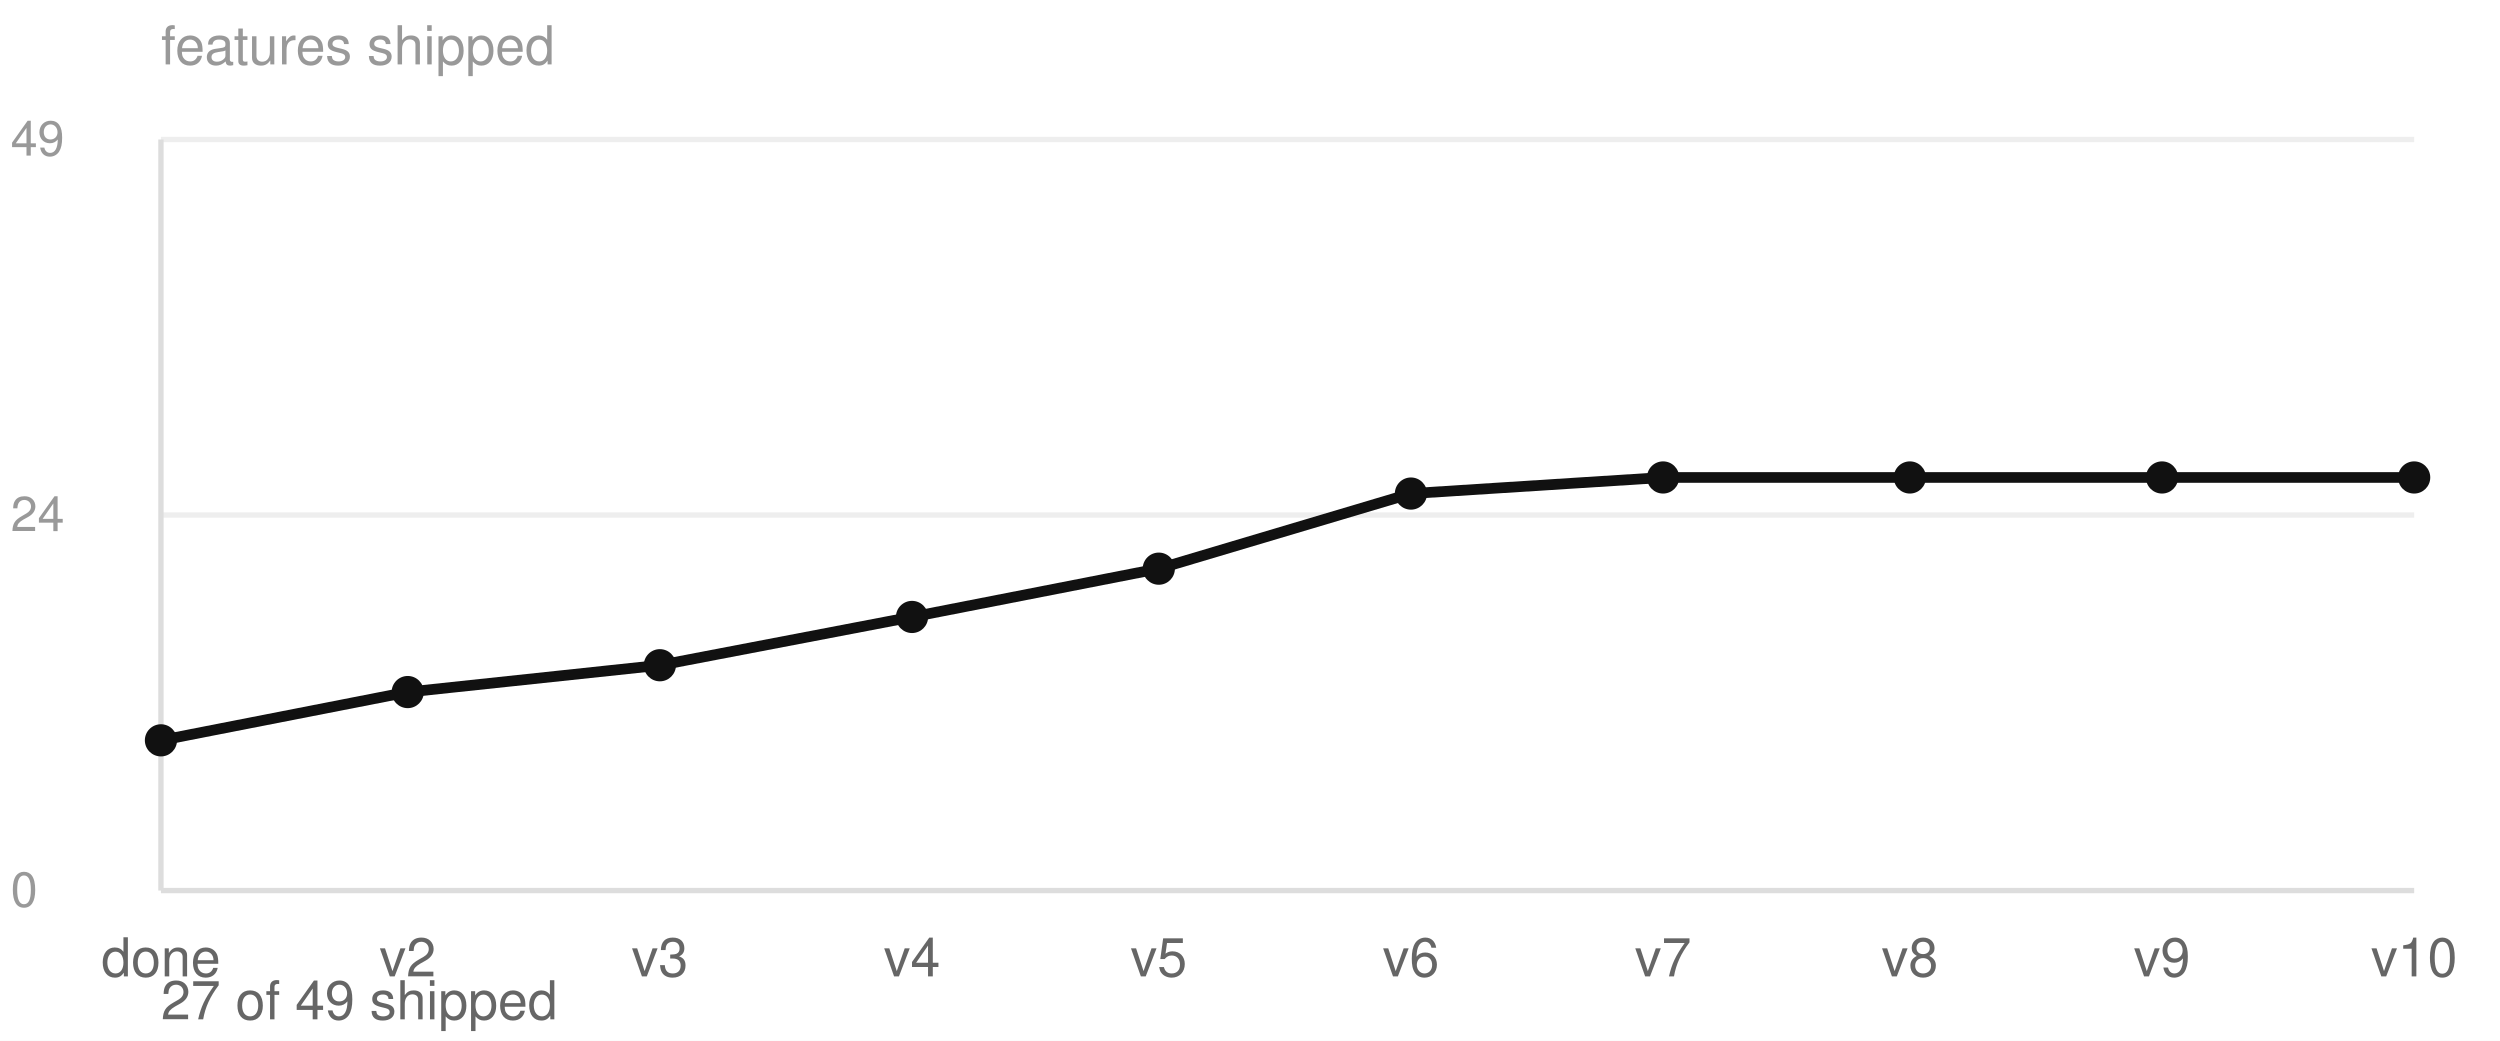
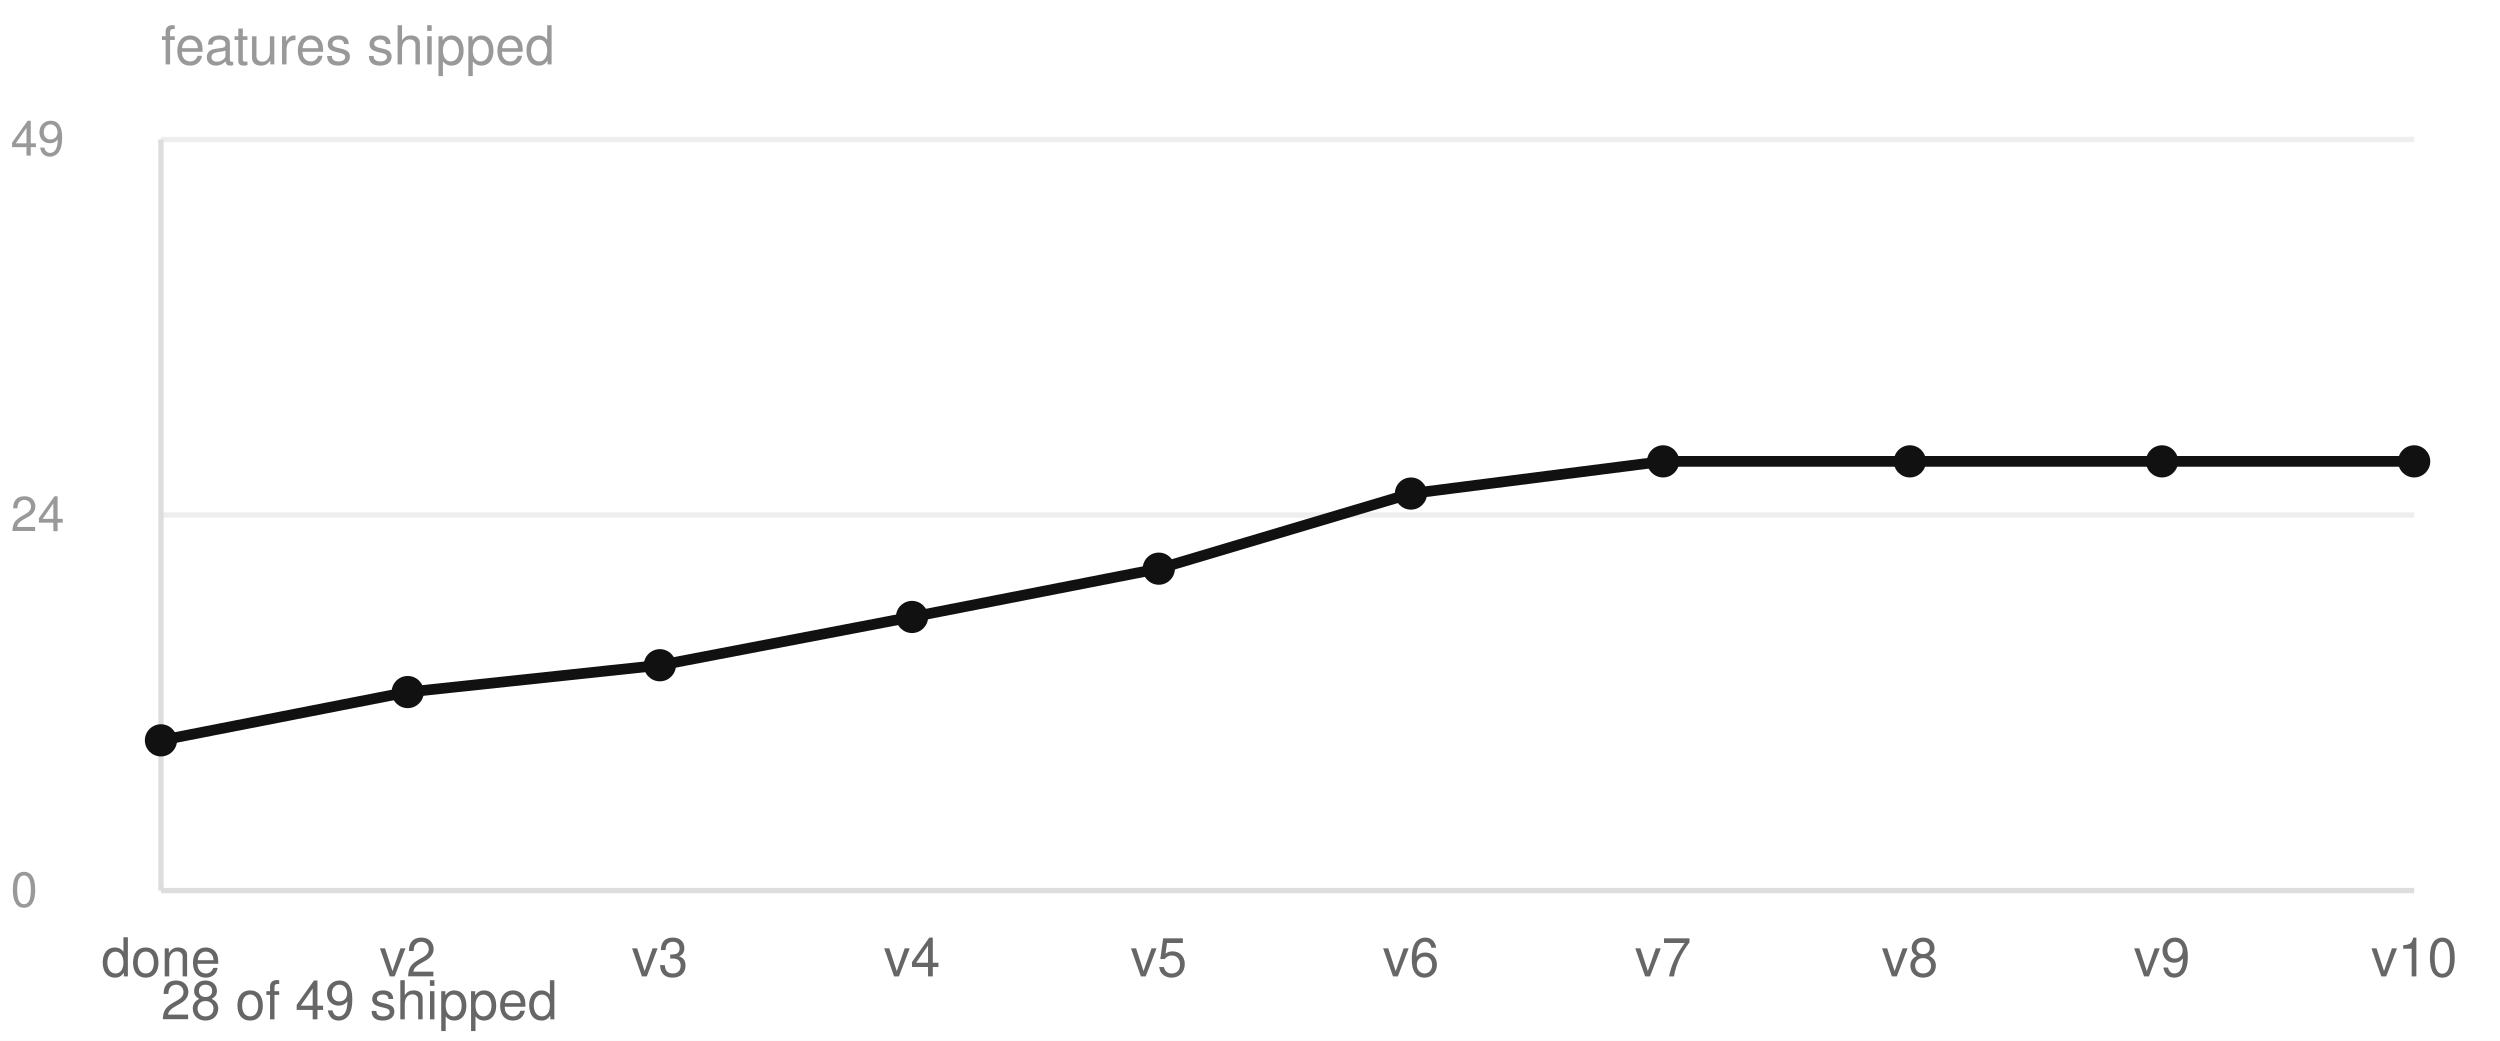
<svg xmlns="http://www.w3.org/2000/svg" width="466" height="194" viewBox="0 0 466 194">
  <rect width="100%" height="100%" fill="#ffffff" />
  <text x="30" y="12" font-family="-apple-system,Helvetica,Arial,sans-serif" font-size="10" fill="#999">features shipped</text>
  <line x1="30" y1="26" x2="450" y2="26" stroke="#eee" />
  <text x="2" y="29" font-family="-apple-system,Helvetica,Arial,sans-serif" font-size="9" fill="#999">49</text>
  <line x1="30" y1="96" x2="450" y2="96" stroke="#eee" />
  <text x="2" y="99" font-family="-apple-system,Helvetica,Arial,sans-serif" font-size="9" fill="#999">24</text>
  <line x1="30" y1="26" x2="30" y2="166" stroke="#ddd" />
  <line x1="30" y1="166" x2="450" y2="166" stroke="#ddd" />
  <text x="2" y="169" font-family="-apple-system,Helvetica,Arial,sans-serif" font-size="9" fill="#999">0</text>
-   <polyline points="30,138 76,129 123,124 170,115 216,106 263,92 310,89 356,89 403,89 450,89 " fill="none" stroke="#111" stroke-width="2" />
+   <polyline points="30,138 76,129 123,124 170,115 216,106 263,92 310,86 356,86 403,86 450,86 " fill="none" stroke="#111" stroke-width="2" />
  <circle cx="30" cy="138" r="3" fill="#111" />
  <circle cx="76" cy="129" r="3" fill="#111" />
  <circle cx="123" cy="124" r="3" fill="#111" />
  <circle cx="170" cy="115" r="3" fill="#111" />
  <circle cx="216" cy="106" r="3" fill="#111" />
  <circle cx="263" cy="92" r="3" fill="#111" />
-   <circle cx="310" cy="89" r="3" fill="#111" />
-   <circle cx="356" cy="89" r="3" fill="#111" />
-   <circle cx="403" cy="89" r="3" fill="#111" />
-   <circle cx="450" cy="89" r="3" fill="#111" />
+   <circle cx="310" cy="86" r="3" fill="#111" />
+   <circle cx="356" cy="86" r="3" fill="#111" />
+   <circle cx="403" cy="86" r="3" fill="#111" />
+   <circle cx="450" cy="86" r="3" fill="#111" />
  <text x="30" y="182" font-family="-apple-system,Helvetica,Arial,sans-serif" font-size="10" fill="#666" text-anchor="middle">done</text>
  <text x="76" y="182" font-family="-apple-system,Helvetica,Arial,sans-serif" font-size="10" fill="#666" text-anchor="middle">v2</text>
  <text x="123" y="182" font-family="-apple-system,Helvetica,Arial,sans-serif" font-size="10" fill="#666" text-anchor="middle">v3</text>
  <text x="170" y="182" font-family="-apple-system,Helvetica,Arial,sans-serif" font-size="10" fill="#666" text-anchor="middle">v4</text>
  <text x="216" y="182" font-family="-apple-system,Helvetica,Arial,sans-serif" font-size="10" fill="#666" text-anchor="middle">v5</text>
  <text x="263" y="182" font-family="-apple-system,Helvetica,Arial,sans-serif" font-size="10" fill="#666" text-anchor="middle">v6</text>
  <text x="310" y="182" font-family="-apple-system,Helvetica,Arial,sans-serif" font-size="10" fill="#666" text-anchor="middle">v7</text>
  <text x="356" y="182" font-family="-apple-system,Helvetica,Arial,sans-serif" font-size="10" fill="#666" text-anchor="middle">v8</text>
  <text x="403" y="182" font-family="-apple-system,Helvetica,Arial,sans-serif" font-size="10" fill="#666" text-anchor="middle">v9</text>
  <text x="450" y="182" font-family="-apple-system,Helvetica,Arial,sans-serif" font-size="10" fill="#666" text-anchor="middle">v10</text>
-   <text x="30" y="190" font-family="-apple-system,Helvetica,Arial,sans-serif" font-size="10" fill="#666">27 of 49 shipped</text>
+   <text x="30" y="190" font-family="-apple-system,Helvetica,Arial,sans-serif" font-size="10" fill="#666">28 of 49 shipped</text>
</svg>
